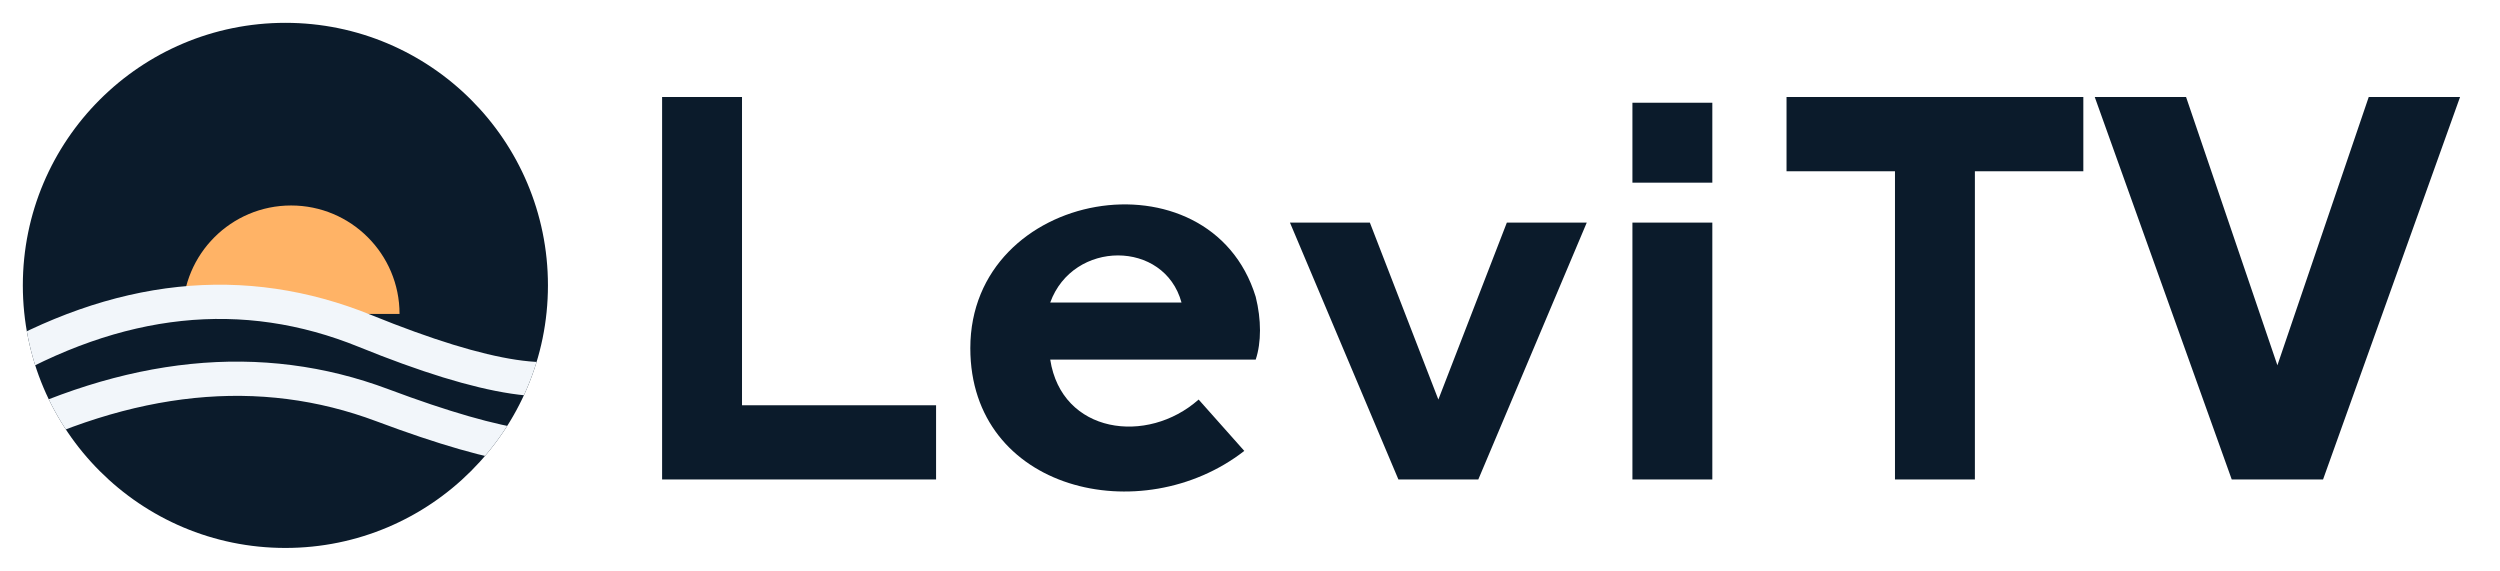
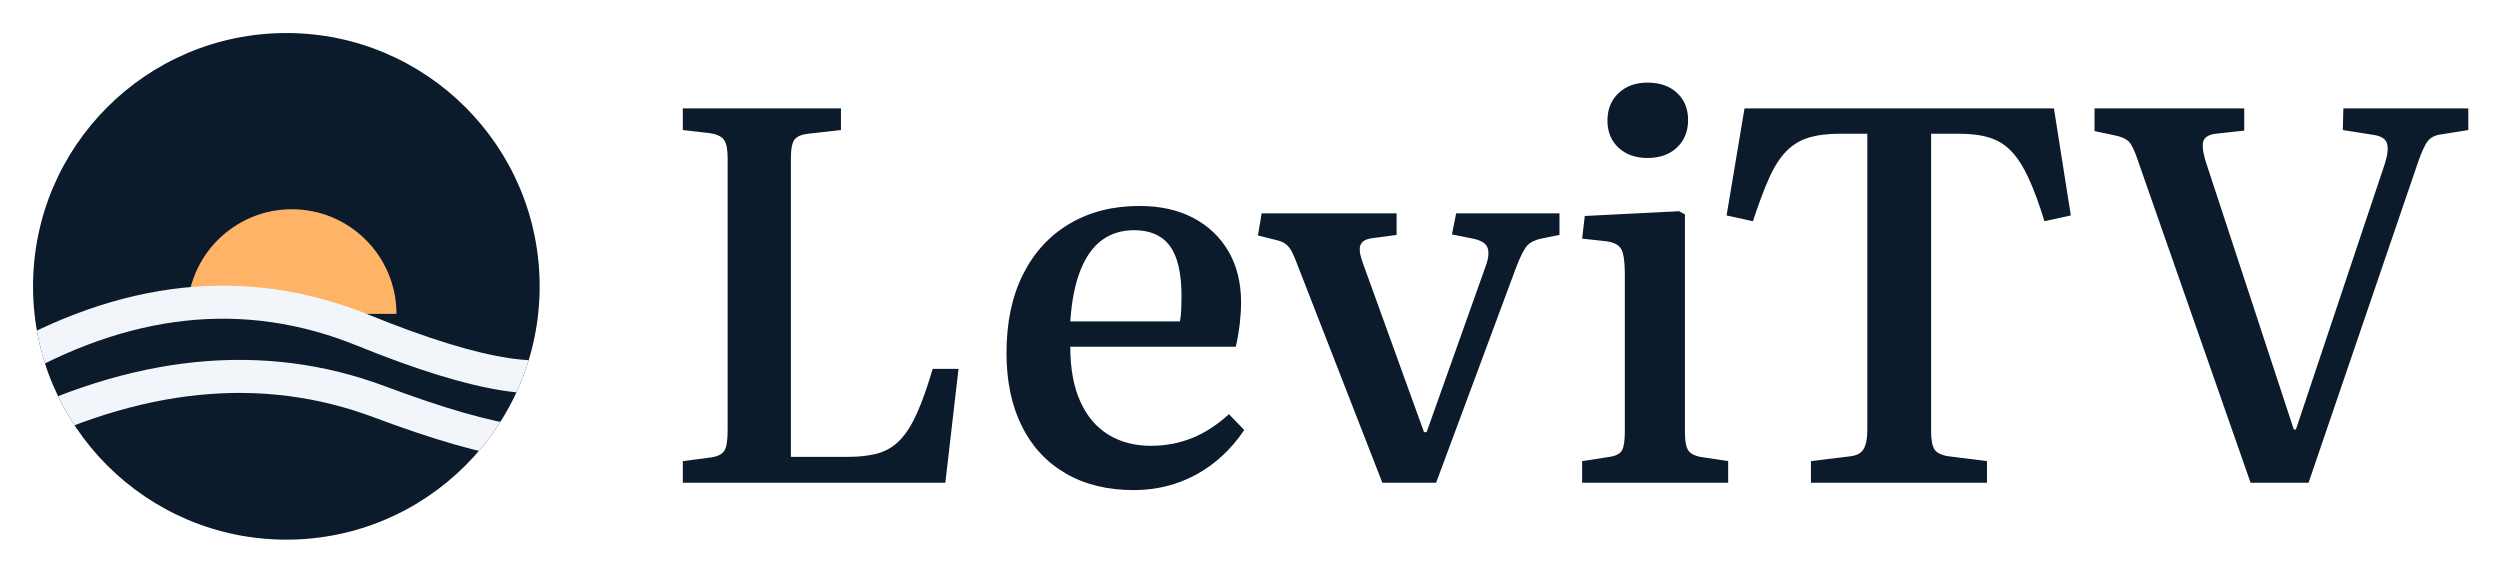
- <svg xmlns="http://www.w3.org/2000/svg" viewBox="0 0 438 100" role="img" aria-labelledby="title">
-   <circle cx="50" cy="50" r="46" fill="#0B1B2B" />
+ <svg xmlns="http://www.w3.org/2000/svg" viewBox="0 0 454 104" role="img" aria-labelledby="title">
+   <circle cx="52" cy="52" r="46" fill="#0B1B2B" />
  <clipPath id="disk">
-     <circle cx="50" cy="50" r="46" />
+     <circle cx="52" cy="52" r="46" />
  </clipPath>
  <g clip-path="url(#disk)">
-     <path d="M32 55A19 19 0 0 1 70 55Z" fill="#FFB366" />
-     <path d="M-2 65Q32 45 64 58T104 64M-2 78Q35 59 67 71T104 76" fill="none" stroke="#F2F6FA" stroke-width="6" />
+     <path d="M34 57A19 19 0 0 1 72 57Z" fill="#FFB366" />
+     <path d="M0 67Q34 47 66 60T106 66M0 80Q37 61 69 73T106 78" fill="none" stroke="#F2F6FA" stroke-width="6" />
  </g>
-   <g fill="#0B1B2B" transform="translate(116 17)">
-     <path fill-rule="evenodd" d="M0 0H14V54H48V67H0Z M104 46H68C70 59 85 61 94 53L102 62C84 76 54 69 54 44C54 16 96 9 104 35C105 39 105 43 104 46Z M68 36H91C88 25 72 25 68 36Z M110 22H124L136 53L148 22H162L143 67H129Z M170 22H184V67H170Z M170 1H184V15H170Z M197 0H249V13H230V67H216V13H197Z M251 0H267L283 47L299 0H315L291 67H275Z" />
-   </g>
+   <path fill="#0B1B2B" d="M124.000 87.660L124.000 83.735L129.169 83.065Q130.988 82.777 131.563 81.820Q132.137 80.863 132.137 78.182L132.137 28.690Q132.137 26.296 131.467 25.387Q130.797 24.477 128.978 24.190L124.000 23.616L124.000 19.691L152.719 19.691L152.719 23.616L146.784 24.286Q144.965 24.477 144.295 25.339Q143.625 26.201 143.625 28.785L143.625 82.969L153.964 82.969Q157.219 82.969 159.516 82.299Q161.814 81.629 163.489 79.858Q165.164 78.087 166.552 74.975Q167.940 71.864 169.376 66.982L174.067 66.982L171.674 87.660ZM205.850 89.000Q198.766 89.000 193.549 85.984Q188.331 82.969 185.555 77.369Q182.779 71.768 182.779 64.110Q182.779 55.781 185.794 49.798Q188.810 43.815 194.266 40.608Q199.723 37.401 206.903 37.401Q212.551 37.401 216.668 39.555Q220.784 41.709 223.082 45.634Q225.379 49.559 225.379 54.920Q225.379 56.739 225.140 58.797Q224.900 60.855 224.422 62.961L194.362 62.961Q194.362 68.897 196.181 72.917Q198.000 76.938 201.303 78.948Q204.605 80.959 209.009 80.959Q212.934 80.959 216.428 79.571Q219.922 78.182 223.177 75.215L225.953 78.087Q222.411 83.352 217.242 86.176Q212.072 89.000 205.850 89.000ZM194.362 58.366L214.274 58.366Q214.466 57.313 214.514 56.164Q214.561 55.016 214.561 53.771Q214.561 47.549 212.455 44.677Q210.349 41.805 205.946 41.805Q202.595 41.805 200.154 43.576Q197.713 45.347 196.229 49.032Q194.745 52.718 194.362 58.366ZM251.035 87.660L235.814 48.602Q235.144 46.783 234.665 45.825Q234.186 44.868 233.516 44.342Q232.846 43.815 231.506 43.528L228.442 42.762L229.113 38.741L253.620 38.741L253.620 42.666L249.312 43.241Q247.493 43.432 247.062 44.485Q246.631 45.538 247.589 48.027L258.598 78.470L259.076 78.470L269.702 48.602Q270.564 46.400 270.181 45.107Q269.798 43.815 267.501 43.336L263.671 42.571L264.437 38.741L283.201 38.741L283.201 42.666L279.850 43.336Q278.127 43.719 277.313 44.629Q276.499 45.538 275.351 48.506L260.799 87.660ZM287.317 87.660L287.317 83.735L292.295 82.969Q294.114 82.682 294.592 81.724Q295.071 80.767 295.071 78.278L295.071 49.846Q295.071 46.495 294.449 45.299Q293.827 44.102 291.721 43.815L287.317 43.336L287.796 39.220L304.931 38.358L305.984 38.933L305.984 78.565Q305.984 80.576 306.463 81.581Q306.942 82.586 308.761 82.969L313.834 83.735L313.834 87.660ZM299.188 28.690Q295.933 28.690 293.922 26.823Q291.912 24.956 291.912 21.893Q291.912 18.829 293.922 16.915Q295.933 15.000 299.188 15.000Q302.538 15.000 304.549 16.867Q306.559 18.734 306.559 21.797Q306.559 24.860 304.549 26.775Q302.538 28.690 299.188 28.690ZM328.864 87.660L328.864 83.735L335.948 82.873Q337.767 82.682 338.437 81.533Q339.107 80.384 339.107 78.087L339.107 24.286L334.129 24.286Q330.779 24.286 328.433 25.004Q326.088 25.722 324.365 27.493Q322.642 29.264 321.254 32.375Q319.865 35.486 318.334 40.177L313.547 39.124L316.802 19.691L372.996 19.691L376.060 39.124L371.273 40.177Q369.837 35.486 368.401 32.375Q366.965 29.264 365.290 27.493Q363.614 25.722 361.317 25.004Q359.019 24.286 355.765 24.286L350.691 24.286L350.691 78.374Q350.691 80.671 351.313 81.629Q351.935 82.586 353.946 82.873L360.838 83.735L360.838 87.660ZM408.704 87.660L388.313 29.360Q387.451 26.679 386.686 25.818Q385.920 24.956 384.005 24.573L380.367 23.807L380.367 19.691L407.555 19.691L407.555 23.712L402.386 24.286Q400.758 24.477 400.232 25.387Q399.705 26.296 400.471 29.072L416.554 77.991L416.937 77.991L433.115 29.647Q433.881 27.158 433.450 25.961Q433.019 24.765 430.913 24.477L425.457 23.616L425.552 19.691L448.241 19.691L448.241 23.616L443.454 24.382Q441.731 24.573 440.917 25.578Q440.103 26.583 439.050 29.647L419.234 87.660Z" />
</svg>
